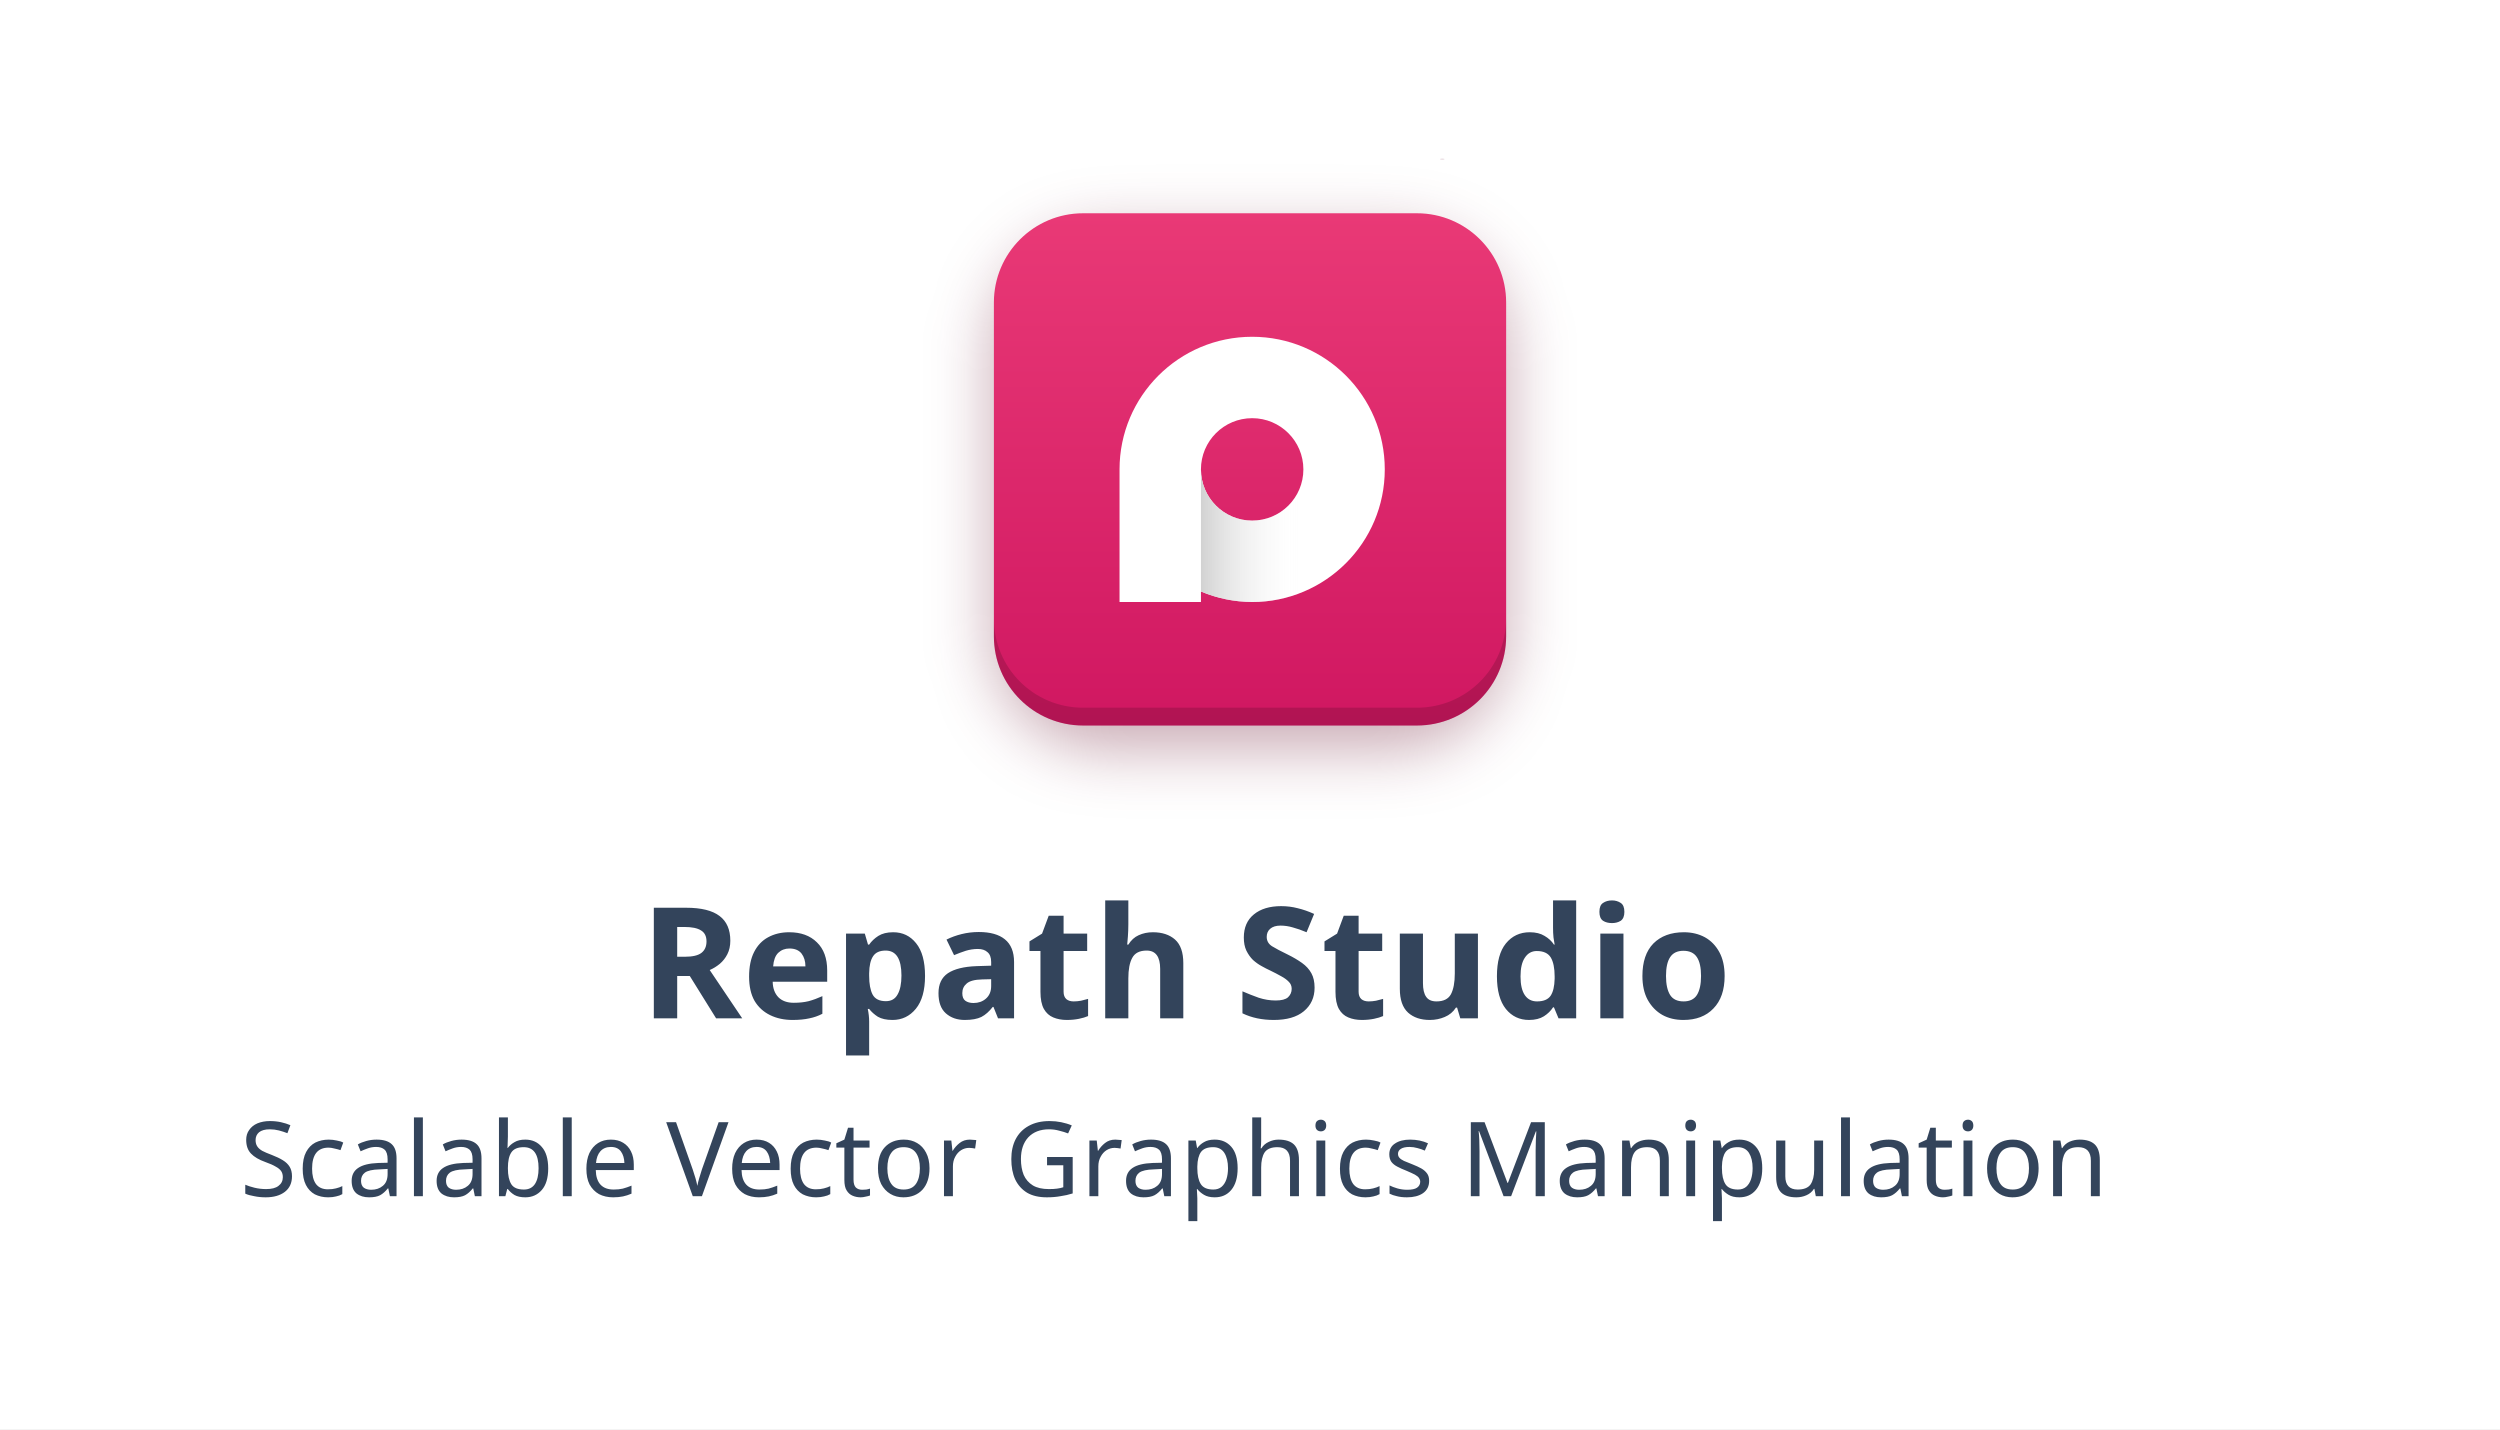
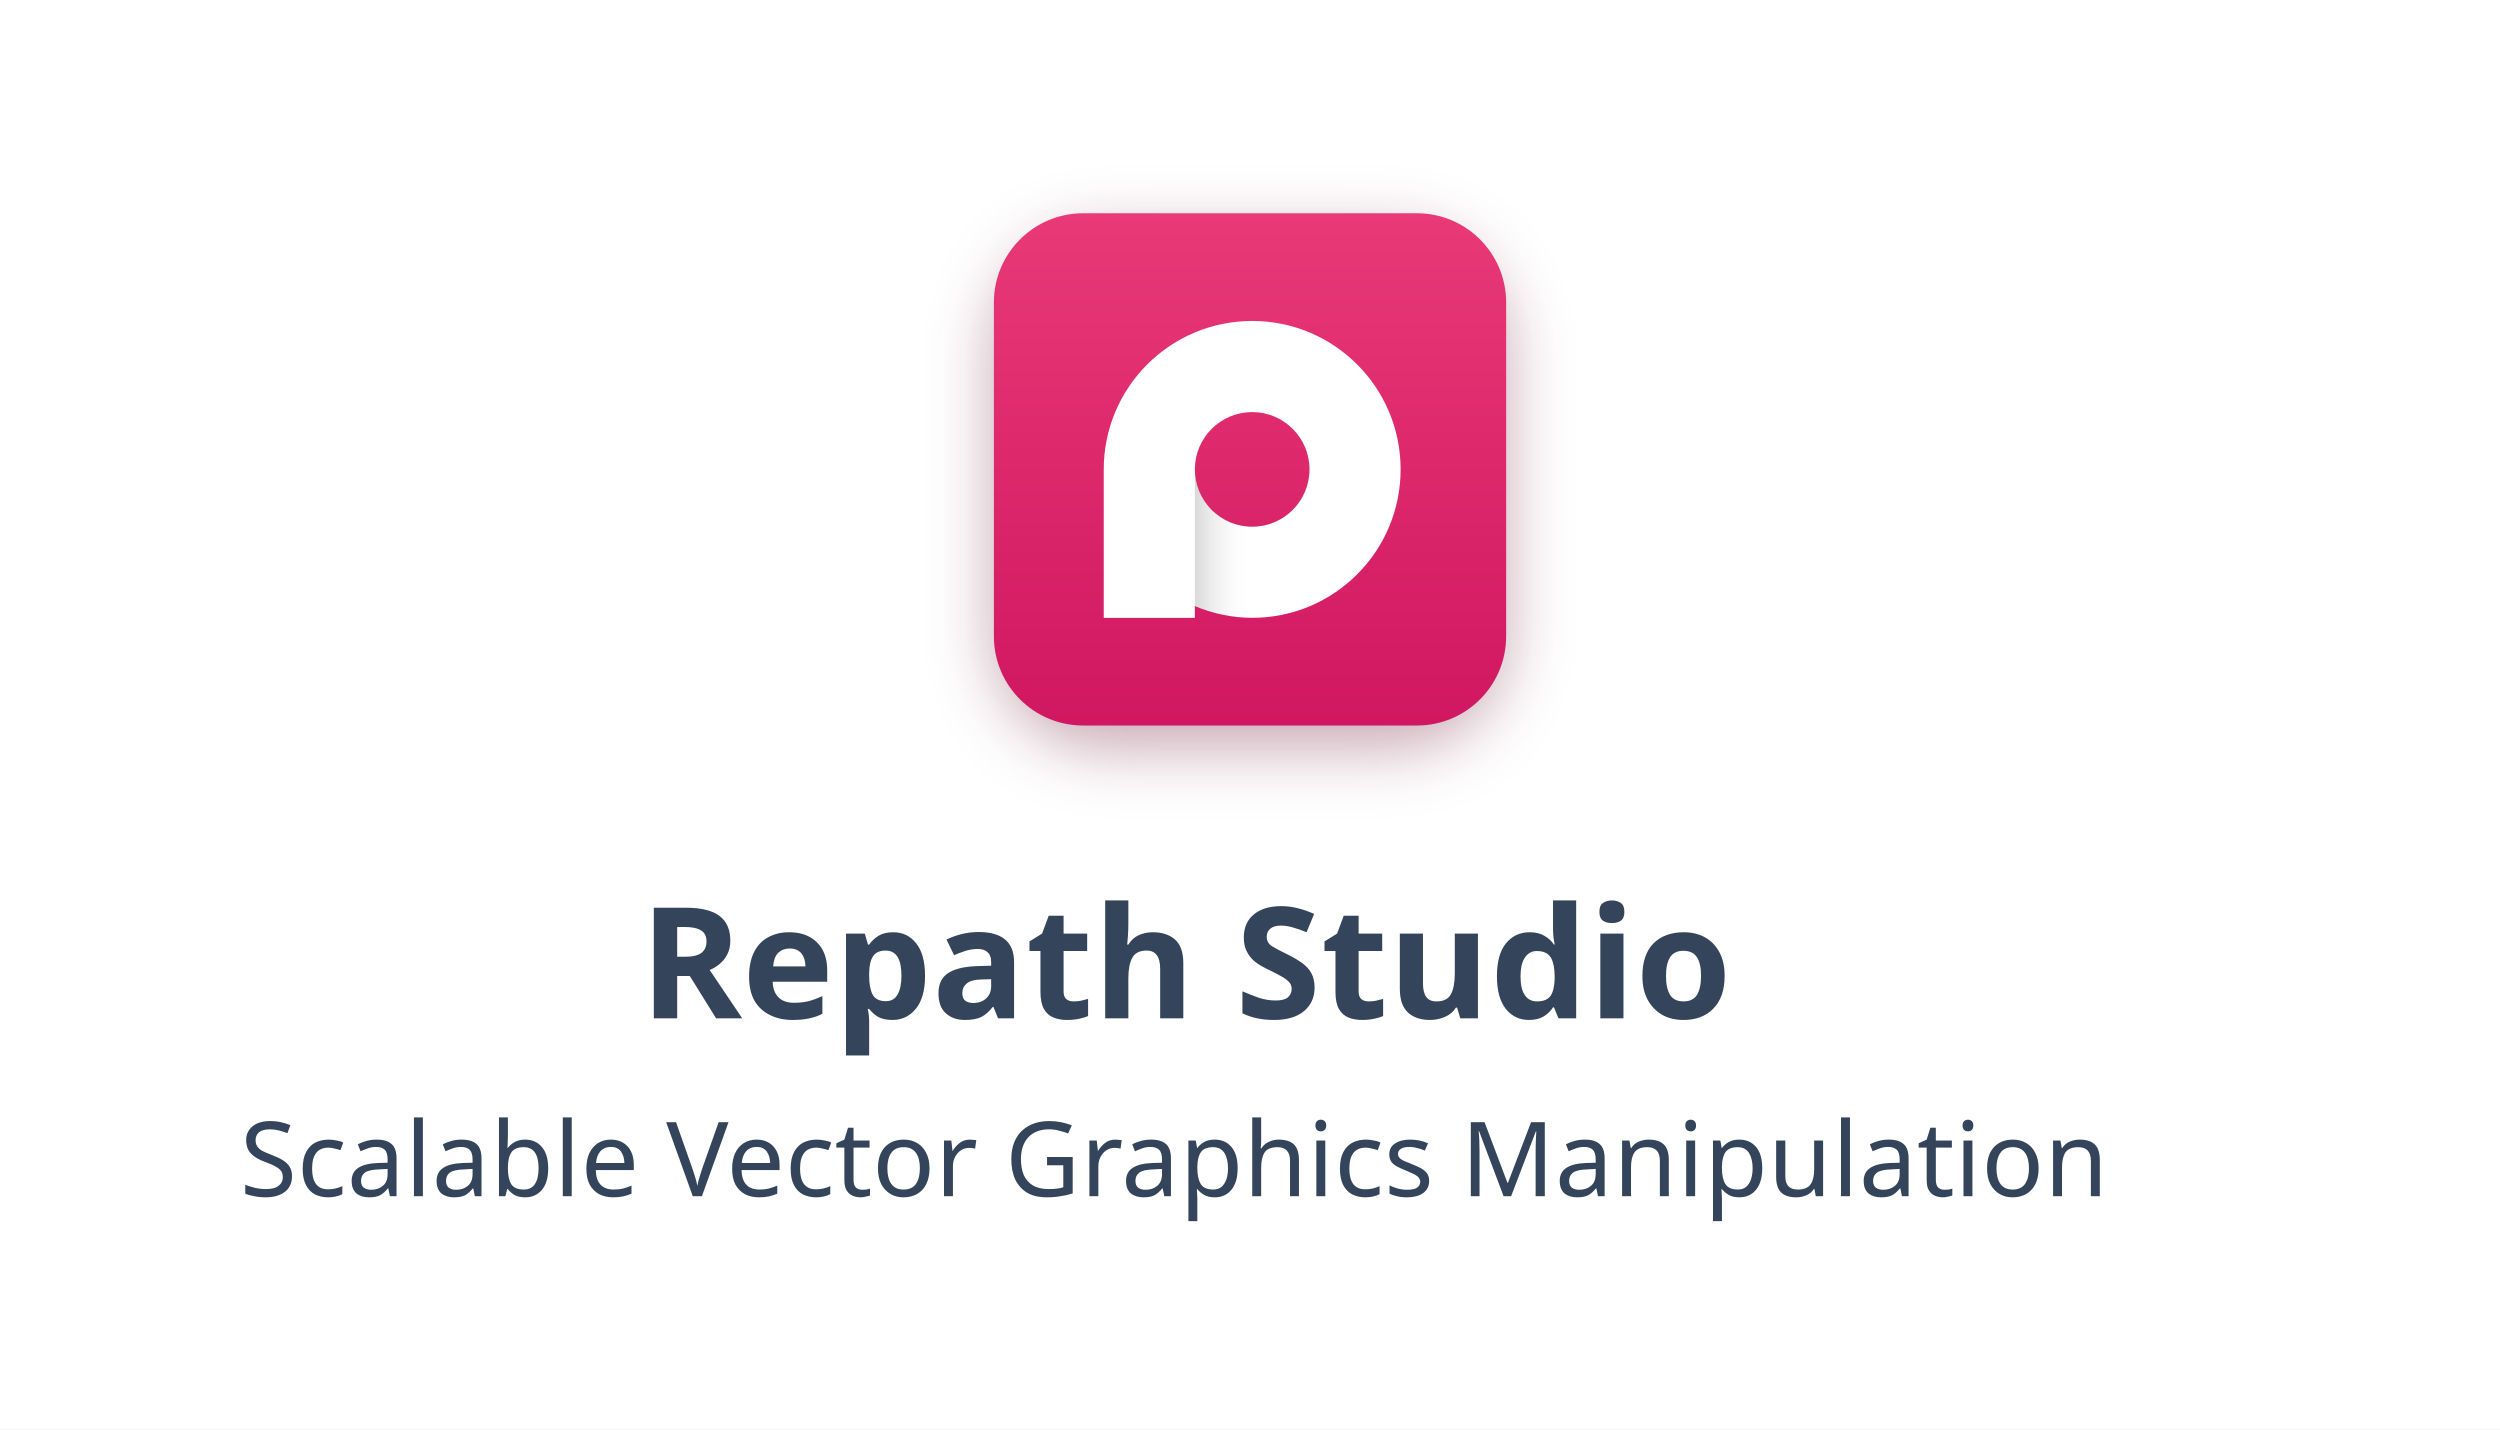
<svg xmlns="http://www.w3.org/2000/svg" width="644.68" height="368.57" version="1.1" viewBox="0 0 170.57 97.517">
  <defs>
    <filter id="filter3891" x="-.149" y="-.149" width="1.298" height="1.298" color-interpolation-filters="sRGB">
      <feGaussianBlur stdDeviation="2.167" />
    </filter>
-     <linearGradient id="linearGradient4-0" x1="67.735" x2="67.735" y1="131.41" y2="4.058" gradientTransform="matrix(.27442 0 0 .27442 66.697 13.438)" gradientUnits="userSpaceOnUse">
+     <linearGradient id="linearGradient4" x1="67.735" x2="67.735" y1="131.41" y2="4.058" gradientTransform="matrix(.27443 0 0 .27443 66.697 13.437)" gradientUnits="userSpaceOnUse">
      <stop stop-color="#d01761" offset="0" />
      <stop stop-color="#e93976" offset="1" />
    </linearGradient>
-     <linearGradient id="linearGradient8" x1="1516.3" x2="1624.9" y1="732.63" y2="732.63" gradientTransform="translate(405.48 -253.79)" gradientUnits="userSpaceOnUse">
-       <stop stop-color="#d2d2d2" offset="0" />
+     <linearGradient id="linearGradient11" x1="1516.3" x2="1570.6" y1="732.63" y2="732.63" gradientTransform="matrix(.072016 0 0 .072016 -27.676 -20.735)" gradientUnits="userSpaceOnUse">
+       <stop stop-opacity=".149" offset="0" />
      <stop stop-color="#fff" stop-opacity="0" offset="1" />
    </linearGradient>
  </defs>
  <rect x="-1.9073e-6" width="170.57" height="97.517" rx="0" ry="0" fill="#fff" stop-color="#000000" style="-inkscape-stroke:none;font-variation-settings:normal" />
  <rect x="67.815" y="16.078" width="34.94" height="34.94" rx="7.545" ry="7.545" fill="#660d29" fill-opacity=".358" filter="url(#filter3891)" stop-color="#000000" stroke-width="1" style="-inkscape-stroke:none;font-variation-settings:normal" />
  <text x="85.027" y="69.48" fill="#33445b" font-family="Sora" font-size="10.583px" font-weight="800" stop-color="#000000" stroke-width=".258" text-align="center" text-anchor="middle" style="-inkscape-stroke:none;font-variation-settings:normal;line-height:1.25" xml:space="preserve">
    <tspan x="85.027" y="69.48" fill="#33445b" font-family="Sora" font-weight="800" stop-color="#000000" stroke-width=".258" text-align="center" text-anchor="middle" style="-inkscape-stroke:none;font-variation-settings:normal">Repath Studio</tspan>
  </text>
  <text x="16.374" y="81.615" fill="#33445b" font-family="Sora" font-size="7.082px" font-weight="300" stop-color="#000000" stroke-width=".258" style="-inkscape-stroke:none;font-variation-settings:normal;line-height:1.25" xml:space="preserve">
    <tspan x="16.374" y="81.615">
      <tspan x="16.374" y="81.615" fill="#33445b" font-family="Sora" font-weight="300" stop-color="#000000" stroke-width=".258" style="-inkscape-stroke:none;font-variation-settings:normal">Scalable Vector Graphics Manipulation</tspan>
    </tspan>
  </text>
-   <rect x="67.811" y="14.551" width="34.95" height="34.95" rx="6.087" ry="6.087" fill="url(#linearGradient4-0)" stop-color="#000000" stroke-width=".068" style="-inkscape-stroke:none;font-variation-settings:normal" />
-   <rect x="98.254" y="10.825" width=".299" height=".062" rx="5.866" ry=".062" fill="#6b0c2d" opacity=".212" stroke-width=".264" style="-inkscape-stroke:none;font-variation-settings:normal" />
-   <path d="m67.811 42.198v1.214c0 3.372 2.715 6.087 6.087 6.087h22.775c3.372 0 6.087-2.715 6.087-6.087v-1.214c0 3.372-2.715 6.087-6.087 6.087h-22.775c-3.372 0-6.087-2.715-6.087-6.087z" fill="#040002" fill-opacity=".151" stop-color="#000000" stroke-width=".258" style="-inkscape-stroke:none;font-variation-settings:normal" />
-   <g transform="matrix(.064343 0 0 .064343 -41.716 1.2161)">
-     <path d="m1976.1 338.21a140.63 140.63 0 0 0-140.63 140.63 140.63 140.63 0 0 0 0.016 0.229h-0.016v140.4h86.32v-11.176a140.63 140.63 0 0 0 54.309 11.176 140.63 140.63 0 0 0 140.63-140.63 140.63 140.63 0 0 0-140.63-140.63zm0 86.32a54.309 54.309 0 0 1 54.309 54.309 54.309 54.309 0 0 1-54.309 54.309 54.309 54.309 0 0 1-54.309-54.309 54.309 54.309 0 0 1 54.309-54.309z" fill="#fff" style="-inkscape-stroke:none;font-variation-settings:normal" />
-     <path d="m1921.8 478.83v129.46a140.63 140.63 0 0 0 54.31 11.176 140.63 140.63 0 0 0 140.63-140.63 140.63 140.63 0 0 0 0-2e-3h-86.32a54.309 54.309 0 0 1 0 2e-3 54.309 54.309 0 0 1-54.309 54.309 54.309 54.309 0 0 1-54.308-54.309 54.309 54.309 0 0 1 0-2e-3z" fill="url(#linearGradient8)" stop-color="#000000" stroke-width="3.686" style="-inkscape-stroke:none;font-variation-settings:normal" />
-   </g>
+   <rect x="67.811" y="14.551" width="34.95" height="34.95" rx="6.087" ry="6.087" fill="url(#linearGradient4)" stop-color="#000000" stroke-width=".068" style="-inkscape-stroke:none;font-variation-settings:normal" />
+   <path d="m85.434 21.899a10.128 10.128 0 0 0-10.128 10.128 10.128 10.128 0 0 0 0.001 0.016h-0.001v10.111h6.216v-0.805a10.128 10.128 0 0 0 3.911 0.805 10.128 10.128 0 0 0 10.128-10.128 10.128 10.128 0 0 0-10.128-10.128zm0 6.216a3.911 3.911 0 0 1 3.911 3.911 3.911 3.911 0 0 1-3.911 3.911 3.911 3.911 0 0 1-3.911-3.911 3.911 3.911 0 0 1 3.911-3.911z" fill="#fff" stroke-width=".072" style="-inkscape-stroke:none;font-variation-settings:normal" />
+   <path d="m81.524 32.026v9.323a10.128 10.128 0 0 0 3.911 0.805 10.128 10.128 0 0 0 10.128-10.128 10.128 10.128 0 0 0 0-1.28e-4h-6.216a3.911 3.911 0 0 1 0 1.28e-4 3.911 3.911 0 0 1-3.911 3.911 3.911 3.911 0 0 1-3.911-3.911 3.911 3.911 0 0 1 0-1.28e-4z" fill="url(#linearGradient11)" stop-color="#000000" stroke-width=".265" style="-inkscape-stroke:none;font-variation-settings:normal" />
</svg>
